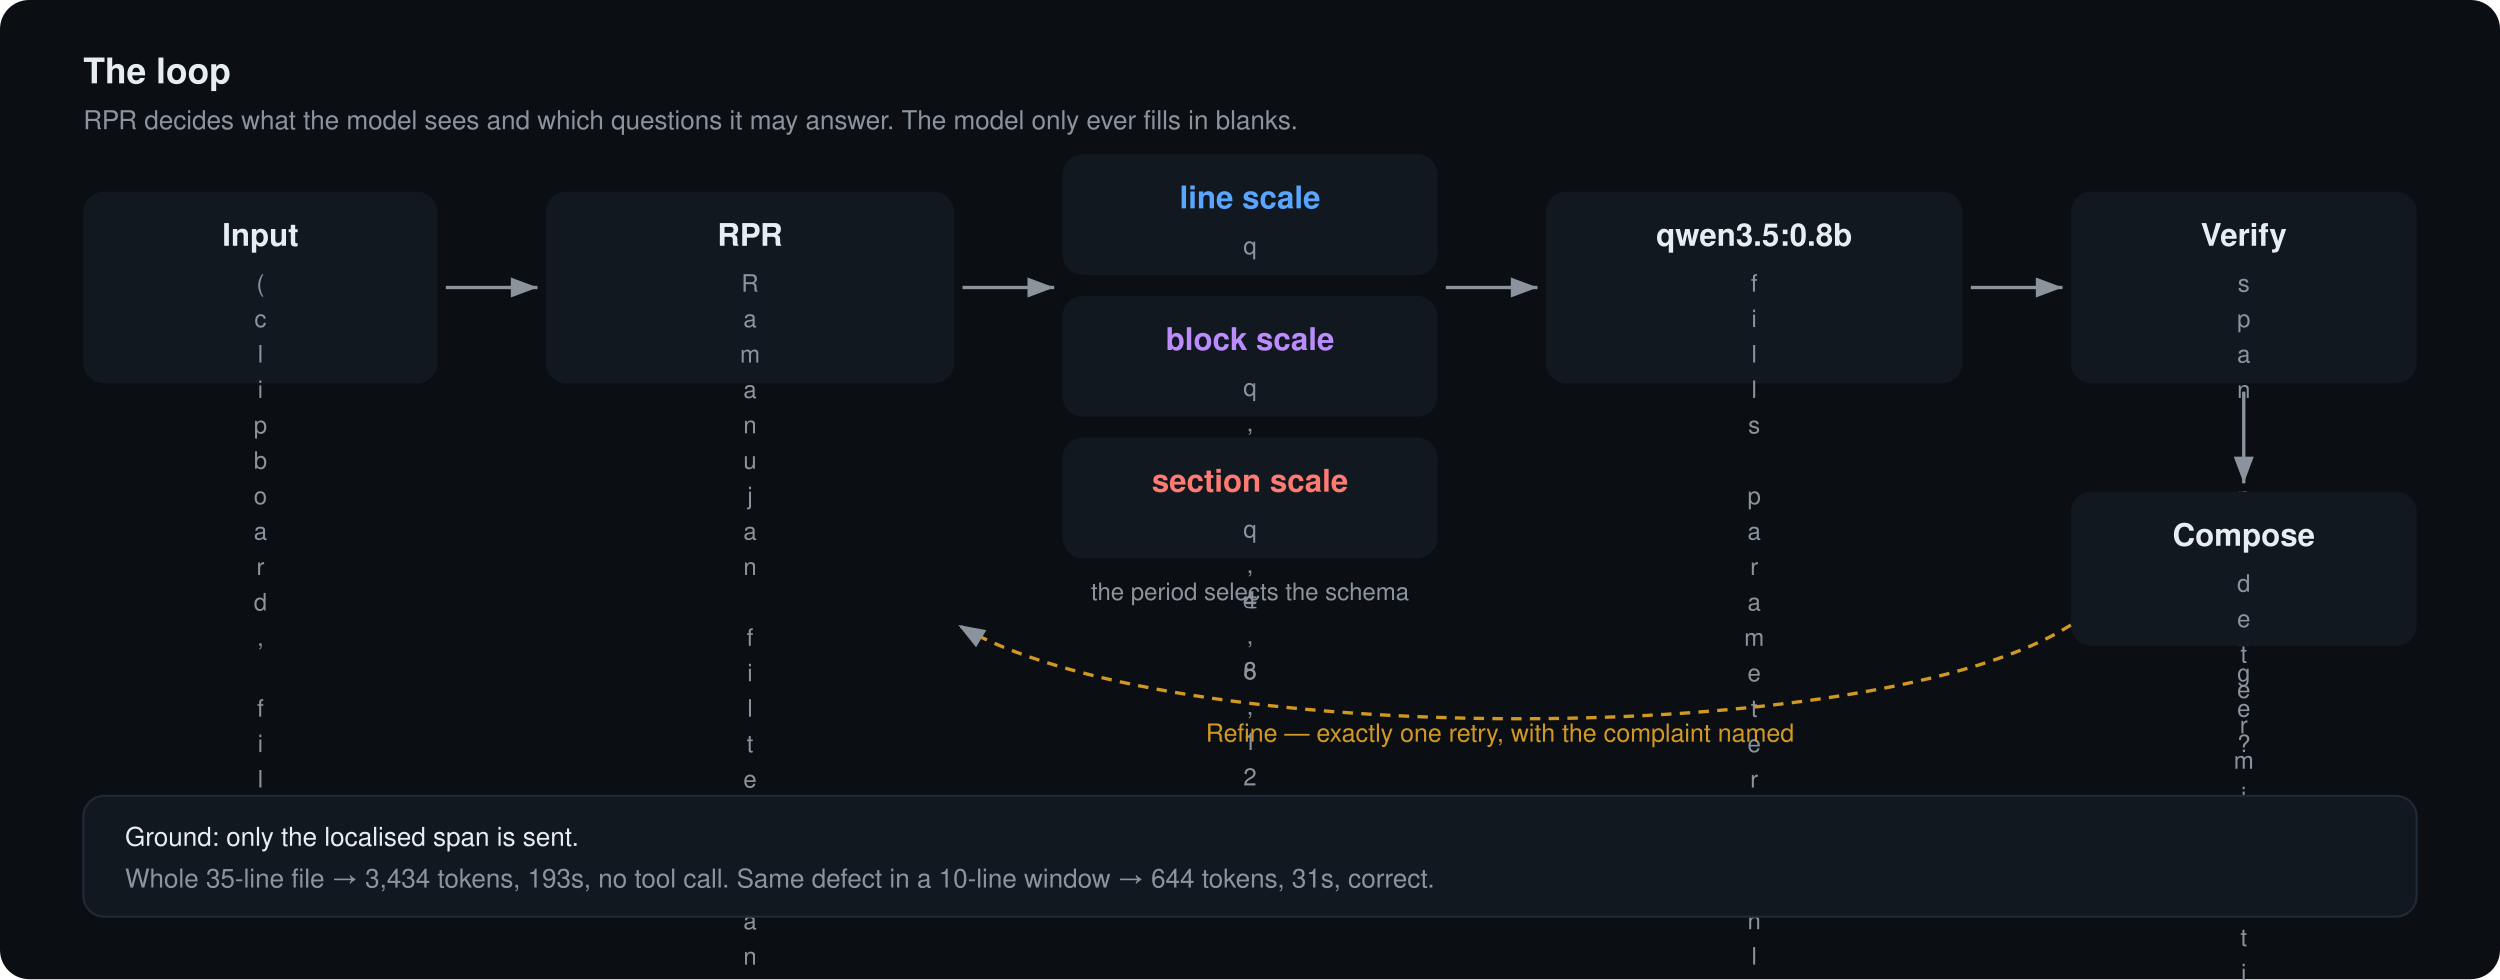
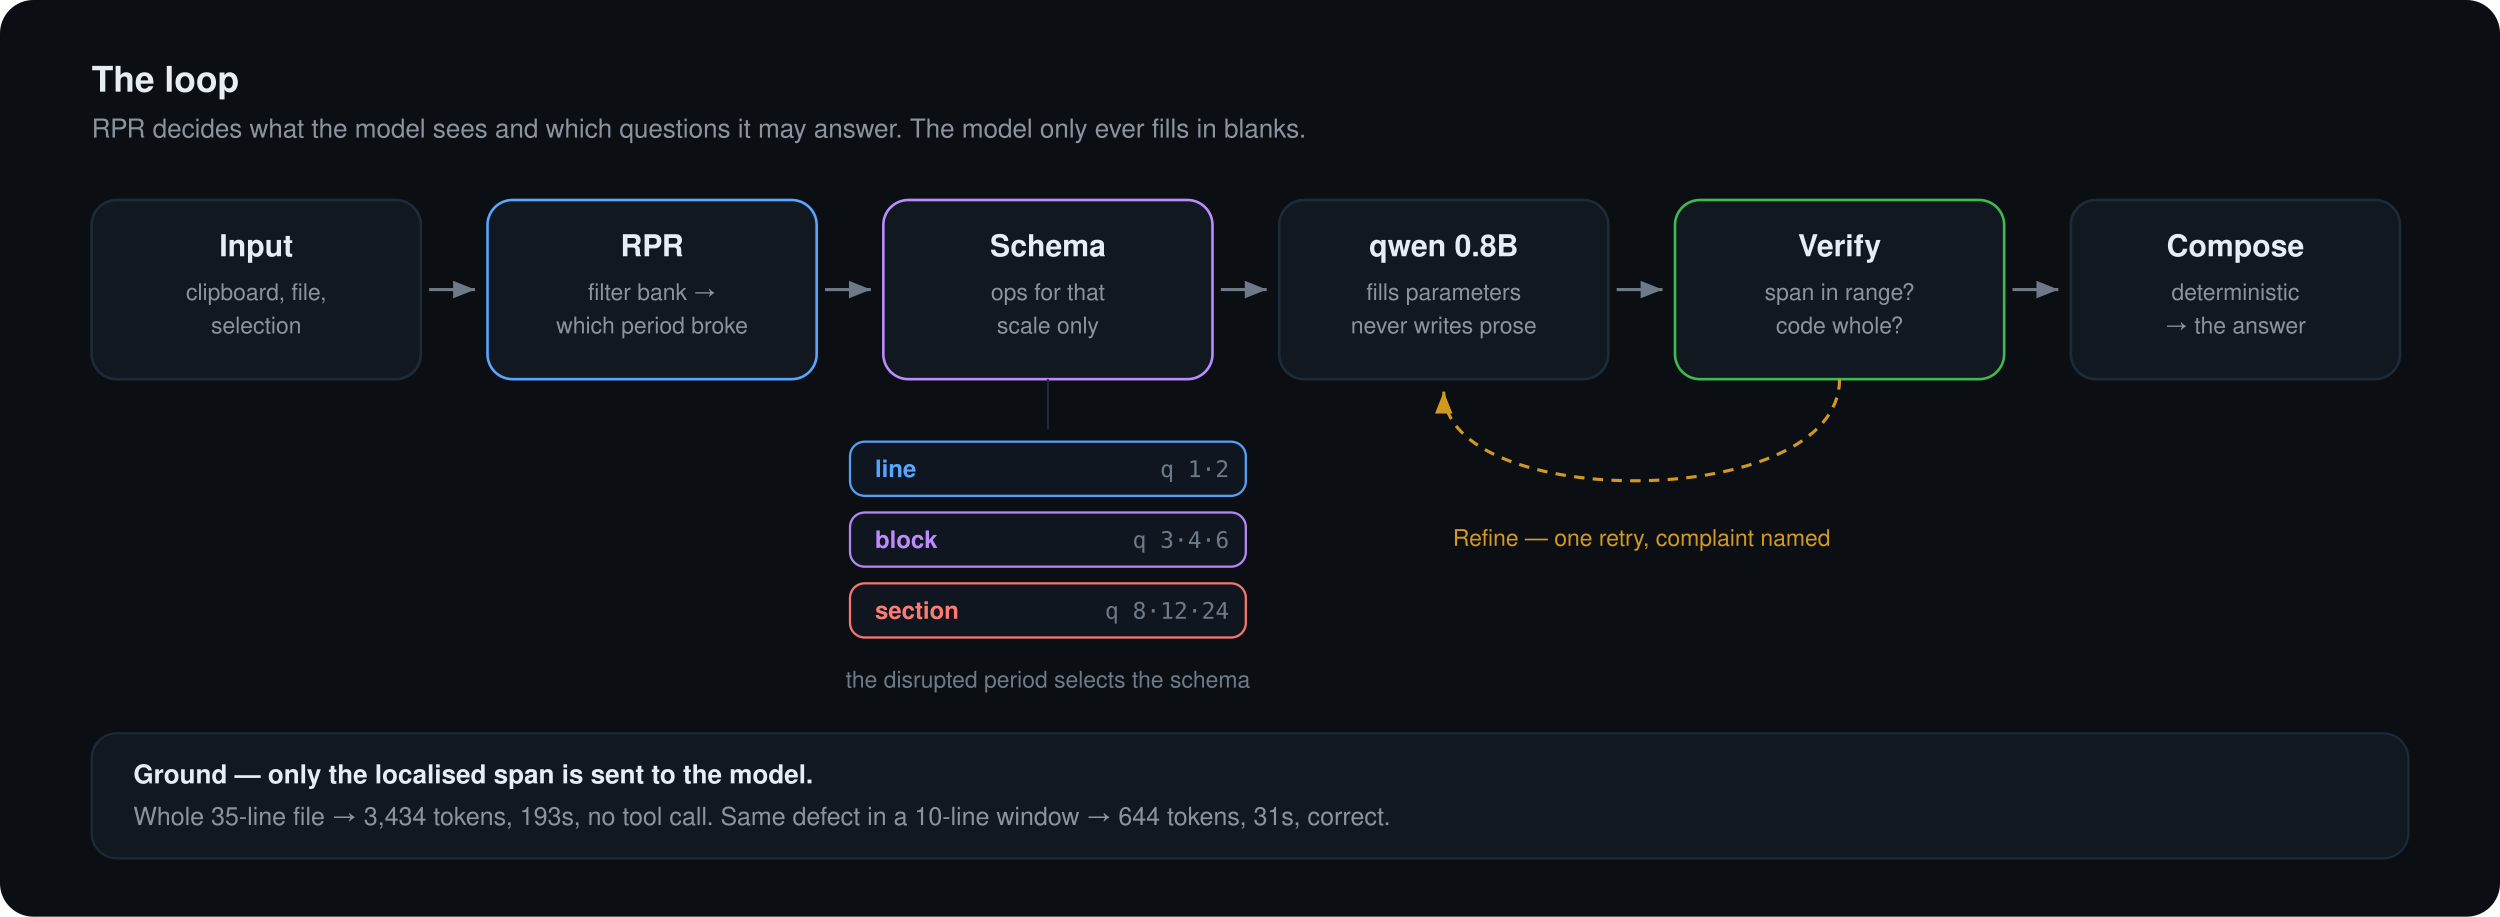
- <svg xmlns="http://www.w3.org/2000/svg" viewBox="0 0 1200 470" width="1200" height="470" font-family="-apple-system,BlinkMacSystemFont,'Segoe UI',Helvetica,Arial,sans-serif">
-   <rect width="1200" height="470" rx="14" fill="#0B0F14" />
+ <svg xmlns="http://www.w3.org/2000/svg" viewBox="0 0 1200 440" width="1200" height="440" font-family="-apple-system,BlinkMacSystemFont,'Segoe UI',Helvetica,Arial,sans-serif">
+   <rect width="1200" height="440" rx="16" fill="#0B0F14" />
  <defs>
-     <marker id="a" markerWidth="9" markerHeight="9" refX="8" refY="3" orient="auto">
-       <path d="M0,0 L0,6 L8,3 z" fill="#8B949E" />
+     <marker id="ar" markerWidth="8" markerHeight="8" refX="7" refY="2.8" orient="auto">
+       <path d="M0,0 L0,5.6 L7,2.8 z" fill="#6E7A87" />
+     </marker>
+     <marker id="am" markerWidth="8" markerHeight="8" refX="7" refY="2.8" orient="auto">
+       <path d="M0,0 L0,5.6 L7,2.8 z" fill="#D29922" />
    </marker>
  </defs>
-   <text x="40" y="40" font-size="17" font-weight="600" fill="#E6EDF3">The loop</text>
-   <text x="40" y="62" font-size="12.5" fill="#8B949E">RPR decides what the model sees and which questions it may answer. The model only ever fills in blanks.</text>
-   <rect x="40" y="92" width="170" height="92" rx="10" fill="#121820" stroke="selection)" stroke-width="1.5" />
-   <text x="125.0" y="118" font-size="15" font-weight="600" fill="#E6EDF3" text-anchor="middle">Input</text>
-   <text x="125.0" y="140" font-size="11.5" fill="#8B949E" text-anchor="middle">(</text>
-   <text x="125.0" y="157" font-size="11.5" fill="#8B949E" text-anchor="middle">c</text>
-   <text x="125.0" y="174" font-size="11.5" fill="#8B949E" text-anchor="middle">l</text>
-   <text x="125.0" y="191" font-size="11.5" fill="#8B949E" text-anchor="middle">i</text>
-   <text x="125.0" y="208" font-size="11.5" fill="#8B949E" text-anchor="middle">p</text>
-   <text x="125.0" y="225" font-size="11.5" fill="#8B949E" text-anchor="middle">b</text>
-   <text x="125.0" y="242" font-size="11.5" fill="#8B949E" text-anchor="middle">o</text>
-   <text x="125.0" y="259" font-size="11.5" fill="#8B949E" text-anchor="middle">a</text>
-   <text x="125.0" y="276" font-size="11.5" fill="#8B949E" text-anchor="middle">r</text>
-   <text x="125.0" y="293" font-size="11.5" fill="#8B949E" text-anchor="middle">d</text>
-   <text x="125.0" y="310" font-size="11.5" fill="#8B949E" text-anchor="middle">,</text>
-   <text x="125.0" y="327" font-size="11.5" fill="#8B949E" text-anchor="middle"> </text>
-   <text x="125.0" y="344" font-size="11.5" fill="#8B949E" text-anchor="middle">f</text>
-   <text x="125.0" y="361" font-size="11.5" fill="#8B949E" text-anchor="middle">i</text>
-   <text x="125.0" y="378" font-size="11.5" fill="#8B949E" text-anchor="middle">l</text>
-   <text x="125.0" y="395" font-size="11.5" fill="#8B949E" text-anchor="middle">e</text>
-   <text x="125.0" y="412" font-size="11.5" fill="#8B949E" text-anchor="middle">,</text>
-   <line x1="214" y1="138" x2="258" y2="138" stroke="#8B949E" stroke-width="1.6" marker-end="url(#a)" />
-   <rect x="262" y="92" width="196" height="92" rx="10" fill="#121820" stroke="→ which period broke" stroke-width="1.5" />
-   <text x="360.0" y="118" font-size="15" font-weight="600" fill="#E6EDF3" text-anchor="middle">RPR</text>
-   <text x="360.0" y="140" font-size="11.5" fill="#8B949E" text-anchor="middle">R</text>
-   <text x="360.0" y="157" font-size="11.5" fill="#8B949E" text-anchor="middle">a</text>
-   <text x="360.0" y="174" font-size="11.5" fill="#8B949E" text-anchor="middle">m</text>
-   <text x="360.0" y="191" font-size="11.5" fill="#8B949E" text-anchor="middle">a</text>
-   <text x="360.0" y="208" font-size="11.5" fill="#8B949E" text-anchor="middle">n</text>
-   <text x="360.0" y="225" font-size="11.5" fill="#8B949E" text-anchor="middle">u</text>
-   <text x="360.0" y="242" font-size="11.5" fill="#8B949E" text-anchor="middle">j</text>
-   <text x="360.0" y="259" font-size="11.5" fill="#8B949E" text-anchor="middle">a</text>
-   <text x="360.0" y="276" font-size="11.5" fill="#8B949E" text-anchor="middle">n</text>
-   <text x="360.0" y="293" font-size="11.5" fill="#8B949E" text-anchor="middle"> </text>
-   <text x="360.0" y="310" font-size="11.5" fill="#8B949E" text-anchor="middle">f</text>
-   <text x="360.0" y="327" font-size="11.5" fill="#8B949E" text-anchor="middle">i</text>
-   <text x="360.0" y="344" font-size="11.5" fill="#8B949E" text-anchor="middle">l</text>
-   <text x="360.0" y="361" font-size="11.5" fill="#8B949E" text-anchor="middle">t</text>
-   <text x="360.0" y="378" font-size="11.5" fill="#8B949E" text-anchor="middle">e</text>
-   <text x="360.0" y="395" font-size="11.5" fill="#8B949E" text-anchor="middle">r</text>
-   <text x="360.0" y="412" font-size="11.5" fill="#8B949E" text-anchor="middle"> </text>
-   <text x="360.0" y="429" font-size="11.5" fill="#8B949E" text-anchor="middle">b</text>
-   <text x="360.0" y="446" font-size="11.5" fill="#8B949E" text-anchor="middle">a</text>
-   <text x="360.0" y="463" font-size="11.5" fill="#8B949E" text-anchor="middle">n</text>
-   <text x="360.0" y="480" font-size="11.5" fill="#8B949E" text-anchor="middle">k</text>
-   <line x1="462" y1="138" x2="506" y2="138" stroke="#8B949E" stroke-width="1.6" marker-end="url(#a)" />
-   <rect x="510" y="74" width="180" height="58" rx="10" fill="#121820" stroke="" stroke-width="1.5" />
-   <text x="600.0" y="100" font-size="15" font-weight="600" fill="#58A6FF" text-anchor="middle">line scale</text>
-   <text x="600.0" y="122" font-size="11.5" fill="#8B949E" text-anchor="middle">q</text>
-   <text x="600.0" y="139" font-size="11.5" fill="#8B949E" text-anchor="middle"> </text>
-   <text x="600.0" y="156" font-size="11.5" fill="#8B949E" text-anchor="middle">∈</text>
-   <text x="600.0" y="173" font-size="11.5" fill="#8B949E" text-anchor="middle"> </text>
-   <text x="600.0" y="190" font-size="11.5" fill="#8B949E" text-anchor="middle">1</text>
-   <text x="600.0" y="207" font-size="11.5" fill="#8B949E" text-anchor="middle">,</text>
-   <text x="600.0" y="224" font-size="11.5" fill="#8B949E" text-anchor="middle">2</text>
-   <rect x="510" y="142" width="180" height="58" rx="10" fill="#121820" stroke="" stroke-width="1.5" />
-   <text x="600.0" y="168" font-size="15" font-weight="600" fill="#BC8CFF" text-anchor="middle">block scale</text>
-   <text x="600.0" y="190" font-size="11.5" fill="#8B949E" text-anchor="middle">q</text>
-   <text x="600.0" y="207" font-size="11.5" fill="#8B949E" text-anchor="middle"> </text>
-   <text x="600.0" y="224" font-size="11.5" fill="#8B949E" text-anchor="middle">∈</text>
-   <text x="600.0" y="241" font-size="11.5" fill="#8B949E" text-anchor="middle"> </text>
-   <text x="600.0" y="258" font-size="11.5" fill="#8B949E" text-anchor="middle">3</text>
-   <text x="600.0" y="275" font-size="11.5" fill="#8B949E" text-anchor="middle">,</text>
-   <text x="600.0" y="292" font-size="11.5" fill="#8B949E" text-anchor="middle">4</text>
-   <text x="600.0" y="309" font-size="11.5" fill="#8B949E" text-anchor="middle">,</text>
-   <text x="600.0" y="326" font-size="11.5" fill="#8B949E" text-anchor="middle">6</text>
-   <rect x="510" y="210" width="180" height="58" rx="10" fill="#121820" stroke="" stroke-width="1.5" />
-   <text x="600.0" y="236" font-size="15" font-weight="600" fill="#FF7B72" text-anchor="middle">section scale</text>
-   <text x="600.0" y="258" font-size="11.5" fill="#8B949E" text-anchor="middle">q</text>
-   <text x="600.0" y="275" font-size="11.5" fill="#8B949E" text-anchor="middle"> </text>
-   <text x="600.0" y="292" font-size="11.5" fill="#8B949E" text-anchor="middle">∈</text>
-   <text x="600.0" y="309" font-size="11.5" fill="#8B949E" text-anchor="middle"> </text>
-   <text x="600.0" y="326" font-size="11.5" fill="#8B949E" text-anchor="middle">8</text>
-   <text x="600.0" y="343" font-size="11.5" fill="#8B949E" text-anchor="middle">,</text>
-   <text x="600.0" y="360" font-size="11.5" fill="#8B949E" text-anchor="middle">1</text>
-   <text x="600.0" y="377" font-size="11.5" fill="#8B949E" text-anchor="middle">2</text>
-   <text x="600.0" y="394" font-size="11.5" fill="#8B949E" text-anchor="middle">,</text>
-   <text x="600.0" y="411" font-size="11.5" fill="#8B949E" text-anchor="middle">2</text>
-   <text x="600.0" y="428" font-size="11.5" fill="#8B949E" text-anchor="middle">4</text>
-   <text x="600" y="288" font-size="11.5" fill="#8B949E" text-anchor="middle">the period selects the schema</text>
-   <line x1="694" y1="138" x2="738" y2="138" stroke="#8B949E" stroke-width="1.6" marker-end="url(#a)" />
-   <rect x="742" y="92" width="200" height="92" rx="10" fill="#121820" stroke="never writes prose" stroke-width="1.5" />
-   <text x="842.0" y="118" font-size="15" font-weight="600" fill="#E6EDF3" text-anchor="middle">qwen3.5:0.8b</text>
-   <text x="842.0" y="140" font-size="11.5" fill="#8B949E" text-anchor="middle">f</text>
-   <text x="842.0" y="157" font-size="11.5" fill="#8B949E" text-anchor="middle">i</text>
-   <text x="842.0" y="174" font-size="11.5" fill="#8B949E" text-anchor="middle">l</text>
-   <text x="842.0" y="191" font-size="11.5" fill="#8B949E" text-anchor="middle">l</text>
-   <text x="842.0" y="208" font-size="11.5" fill="#8B949E" text-anchor="middle">s</text>
-   <text x="842.0" y="225" font-size="11.5" fill="#8B949E" text-anchor="middle"> </text>
-   <text x="842.0" y="242" font-size="11.5" fill="#8B949E" text-anchor="middle">p</text>
-   <text x="842.0" y="259" font-size="11.5" fill="#8B949E" text-anchor="middle">a</text>
-   <text x="842.0" y="276" font-size="11.5" fill="#8B949E" text-anchor="middle">r</text>
-   <text x="842.0" y="293" font-size="11.5" fill="#8B949E" text-anchor="middle">a</text>
-   <text x="842.0" y="310" font-size="11.5" fill="#8B949E" text-anchor="middle">m</text>
-   <text x="842.0" y="327" font-size="11.5" fill="#8B949E" text-anchor="middle">e</text>
-   <text x="842.0" y="344" font-size="11.5" fill="#8B949E" text-anchor="middle">t</text>
-   <text x="842.0" y="361" font-size="11.5" fill="#8B949E" text-anchor="middle">e</text>
-   <text x="842.0" y="378" font-size="11.5" fill="#8B949E" text-anchor="middle">r</text>
-   <text x="842.0" y="395" font-size="11.5" fill="#8B949E" text-anchor="middle">s</text>
-   <text x="842.0" y="412" font-size="11.5" fill="#8B949E" text-anchor="middle"> </text>
-   <text x="842.0" y="429" font-size="11.5" fill="#8B949E" text-anchor="middle">o</text>
-   <text x="842.0" y="446" font-size="11.5" fill="#8B949E" text-anchor="middle">n</text>
-   <text x="842.0" y="463" font-size="11.5" fill="#8B949E" text-anchor="middle">l</text>
-   <text x="842.0" y="480" font-size="11.5" fill="#8B949E" text-anchor="middle">y</text>
-   <line x1="946" y1="138" x2="990" y2="138" stroke="#8B949E" stroke-width="1.6" marker-end="url(#a)" />
-   <rect x="994" y="92" width="166" height="92" rx="10" fill="#121820" stroke="code whole?" stroke-width="1.5" />
-   <text x="1077.0" y="118" font-size="15" font-weight="600" fill="#E6EDF3" text-anchor="middle">Verify</text>
-   <text x="1077.0" y="140" font-size="11.5" fill="#8B949E" text-anchor="middle">s</text>
-   <text x="1077.0" y="157" font-size="11.5" fill="#8B949E" text-anchor="middle">p</text>
-   <text x="1077.0" y="174" font-size="11.5" fill="#8B949E" text-anchor="middle">a</text>
-   <text x="1077.0" y="191" font-size="11.5" fill="#8B949E" text-anchor="middle">n</text>
-   <text x="1077.0" y="208" font-size="11.5" fill="#8B949E" text-anchor="middle"> </text>
-   <text x="1077.0" y="225" font-size="11.5" fill="#8B949E" text-anchor="middle">i</text>
-   <text x="1077.0" y="242" font-size="11.5" fill="#8B949E" text-anchor="middle">n</text>
-   <text x="1077.0" y="259" font-size="11.5" fill="#8B949E" text-anchor="middle"> </text>
-   <text x="1077.0" y="276" font-size="11.5" fill="#8B949E" text-anchor="middle">r</text>
-   <text x="1077.0" y="293" font-size="11.5" fill="#8B949E" text-anchor="middle">a</text>
-   <text x="1077.0" y="310" font-size="11.5" fill="#8B949E" text-anchor="middle">n</text>
-   <text x="1077.0" y="327" font-size="11.5" fill="#8B949E" text-anchor="middle">g</text>
-   <text x="1077.0" y="344" font-size="11.5" fill="#8B949E" text-anchor="middle">e</text>
-   <text x="1077.0" y="361" font-size="11.5" fill="#8B949E" text-anchor="middle">?</text>
-   <line x1="1077" y1="188" x2="1077" y2="232" stroke="#8B949E" stroke-width="1.6" marker-end="url(#a)" />
-   <rect x="994" y="236" width="166" height="74" rx="10" fill="#121820" stroke="→ the answer" stroke-width="1.5" />
-   <text x="1077.0" y="262" font-size="15" font-weight="600" fill="#E6EDF3" text-anchor="middle">Compose</text>
-   <text x="1077.0" y="284" font-size="11.5" fill="#8B949E" text-anchor="middle">d</text>
-   <text x="1077.0" y="301" font-size="11.5" fill="#8B949E" text-anchor="middle">e</text>
-   <text x="1077.0" y="318" font-size="11.5" fill="#8B949E" text-anchor="middle">t</text>
-   <text x="1077.0" y="335" font-size="11.5" fill="#8B949E" text-anchor="middle">e</text>
-   <text x="1077.0" y="352" font-size="11.5" fill="#8B949E" text-anchor="middle">r</text>
-   <text x="1077.0" y="369" font-size="11.5" fill="#8B949E" text-anchor="middle">m</text>
-   <text x="1077.0" y="386" font-size="11.5" fill="#8B949E" text-anchor="middle">i</text>
-   <text x="1077.0" y="403" font-size="11.5" fill="#8B949E" text-anchor="middle">n</text>
-   <text x="1077.0" y="420" font-size="11.5" fill="#8B949E" text-anchor="middle">i</text>
-   <text x="1077.0" y="437" font-size="11.5" fill="#8B949E" text-anchor="middle">s</text>
-   <text x="1077.0" y="454" font-size="11.5" fill="#8B949E" text-anchor="middle">t</text>
-   <text x="1077.0" y="471" font-size="11.5" fill="#8B949E" text-anchor="middle">i</text>
-   <text x="1077.0" y="488" font-size="11.5" fill="#8B949E" text-anchor="middle">c</text>
-   <path d="M994,300 C900,360 560,360 460,300" fill="none" stroke="#D29922" stroke-width="1.6" stroke-dasharray="5 4" marker-end="url(#a)" />
-   <text x="720" y="356" font-size="12" fill="#D29922" text-anchor="middle">Refine — exactly one retry, with the complaint named</text>
-   <rect x="40" y="382" width="1120" height="58" rx="10" fill="#121820" stroke="#1F2A37" />
-   <text x="60" y="406" font-size="12.5" fill="#E6EDF3">Ground: only the localised span is sent.</text>
-   <text x="60" y="426" font-size="12.5" fill="#8B949E">Whole 35-line file → 3,434 tokens, 193s, no tool call.   Same defect in a 10-line window → 644 tokens, 31s, correct.</text>
+   <text x="44" y="44" font-size="17" fill="#E6EDF3" text-anchor="start" font-weight="600">The loop</text>
+   <text x="44" y="66" font-size="12.5" fill="#8B949E" text-anchor="start" font-weight="400">RPR decides what the model sees and which questions it may answer. The model only ever fills in blanks.</text>
+   <rect x="44" y="96" width="158" height="86" rx="12" fill="#111820" stroke="#1E2A38" stroke-width="1.25" />
+   <text x="123.0" y="123" font-size="14.5" fill="#E6EDF3" text-anchor="middle" font-weight="600">Input</text>
+   <text x="123.0" y="144" font-size="11" fill="#8B949E" text-anchor="middle" font-weight="400">clipboard, file,</text>
+   <text x="123.0" y="160" font-size="11" fill="#8B949E" text-anchor="middle" font-weight="400">selection</text>
+   <rect x="234" y="96" width="158" height="86" rx="12" fill="#111820" stroke="#58A6FF" stroke-width="1.25" />
+   <text x="313.0" y="123" font-size="14.5" fill="#E6EDF3" text-anchor="middle" font-weight="600">RPR</text>
+   <text x="313.0" y="144" font-size="11" fill="#8B949E" text-anchor="middle" font-weight="400">filter bank →</text>
+   <text x="313.0" y="160" font-size="11" fill="#8B949E" text-anchor="middle" font-weight="400">which period broke</text>
+   <line x1="206" y1="139.0" x2="228" y2="139.0" stroke="#6E7A87" stroke-width="1.5" marker-end="url(#ar)" />
+   <rect x="424" y="96" width="158" height="86" rx="12" fill="#111820" stroke="#BC8CFF" stroke-width="1.25" />
+   <text x="503.0" y="123" font-size="14.5" fill="#E6EDF3" text-anchor="middle" font-weight="600">Schema</text>
+   <text x="503.0" y="144" font-size="11" fill="#8B949E" text-anchor="middle" font-weight="400">ops for that</text>
+   <text x="503.0" y="160" font-size="11" fill="#8B949E" text-anchor="middle" font-weight="400">scale only</text>
+   <line x1="396" y1="139.0" x2="418" y2="139.0" stroke="#6E7A87" stroke-width="1.5" marker-end="url(#ar)" />
+   <rect x="614" y="96" width="158" height="86" rx="12" fill="#111820" stroke="#1E2A38" stroke-width="1.25" />
+   <text x="693.0" y="123" font-size="14.5" fill="#E6EDF3" text-anchor="middle" font-weight="600">qwen 0.8B</text>
+   <text x="693.0" y="144" font-size="11" fill="#8B949E" text-anchor="middle" font-weight="400">fills parameters</text>
+   <text x="693.0" y="160" font-size="11" fill="#8B949E" text-anchor="middle" font-weight="400">never writes prose</text>
+   <line x1="586" y1="139.0" x2="608" y2="139.0" stroke="#6E7A87" stroke-width="1.5" marker-end="url(#ar)" />
+   <rect x="804" y="96" width="158" height="86" rx="12" fill="#111820" stroke="#3FB950" stroke-width="1.25" />
+   <text x="883.0" y="123" font-size="14.5" fill="#E6EDF3" text-anchor="middle" font-weight="600">Verify</text>
+   <text x="883.0" y="144" font-size="11" fill="#8B949E" text-anchor="middle" font-weight="400">span in range?</text>
+   <text x="883.0" y="160" font-size="11" fill="#8B949E" text-anchor="middle" font-weight="400">code whole?</text>
+   <line x1="776" y1="139.0" x2="798" y2="139.0" stroke="#6E7A87" stroke-width="1.5" marker-end="url(#ar)" />
+   <rect x="994" y="96" width="158" height="86" rx="12" fill="#111820" stroke="#1E2A38" stroke-width="1.25" />
+   <text x="1073.0" y="123" font-size="14.5" fill="#E6EDF3" text-anchor="middle" font-weight="600">Compose</text>
+   <text x="1073.0" y="144" font-size="11" fill="#8B949E" text-anchor="middle" font-weight="400">deterministic</text>
+   <text x="1073.0" y="160" font-size="11" fill="#8B949E" text-anchor="middle" font-weight="400">→ the answer</text>
+   <line x1="966" y1="139.0" x2="988" y2="139.0" stroke="#6E7A87" stroke-width="1.5" marker-end="url(#ar)" />
+   <rect x="408" y="212" width="190" height="26" rx="7" fill="#0F1620" stroke="#58A6FF" stroke-width="1.1" opacity="0.95" />
+   <text x="420" y="229" font-size="11.5" fill="#58A6FF" text-anchor="start" font-weight="600">line</text>
+   <text x="590" y="229" font-size="11" fill="#6E7A87" text-anchor="end" font-weight="400" font-family="ui-monospace,SFMono-Regular,Menlo,monospace">q 1·2</text>
+   <rect x="408" y="246" width="190" height="26" rx="7" fill="#0F1620" stroke="#BC8CFF" stroke-width="1.1" opacity="0.95" />
+   <text x="420" y="263" font-size="11.5" fill="#BC8CFF" text-anchor="start" font-weight="600">block</text>
+   <text x="590" y="263" font-size="11" fill="#6E7A87" text-anchor="end" font-weight="400" font-family="ui-monospace,SFMono-Regular,Menlo,monospace">q 3·4·6</text>
+   <rect x="408" y="280" width="190" height="26" rx="7" fill="#0F1620" stroke="#FF7B72" stroke-width="1.1" opacity="0.95" />
+   <text x="420" y="297" font-size="11.5" fill="#FF7B72" text-anchor="start" font-weight="600">section</text>
+   <text x="590" y="297" font-size="11" fill="#6E7A87" text-anchor="end" font-weight="400" font-family="ui-monospace,SFMono-Regular,Menlo,monospace">q 8·12·24</text>
+   <line x1="503" y1="182" x2="503" y2="206" stroke="#1E2A38" stroke-width="1" />
+   <text x="503" y="330" font-size="11" fill="#6E7A87" text-anchor="middle" font-weight="400">the disrupted period selects the schema</text>
+   <path d="M883.0,182 C883.0,246 693.0,246 693.0,188" fill="none" stroke="#D29922" stroke-width="1.5" stroke-dasharray="5 4" marker-end="url(#am)" />
+   <text x="788.0" y="262" font-size="11" fill="#D29922" text-anchor="middle" font-weight="400">Refine — one retry, complaint named</text>
+   <rect x="44" y="352" width="1112" height="60" rx="12" fill="#111820" stroke="#1E2A38" />
+   <text x="64" y="376" font-size="12.5" fill="#E6EDF3" text-anchor="start" font-weight="600">Ground — only the localised span is sent to the model.</text>
+   <text x="64" y="396" font-size="12" fill="#8B949E" text-anchor="start" font-weight="400">Whole 35-line file → 3,434 tokens, 193s, no tool call.    Same defect in a 10-line window → 644 tokens, 31s, correct.</text>
</svg>
